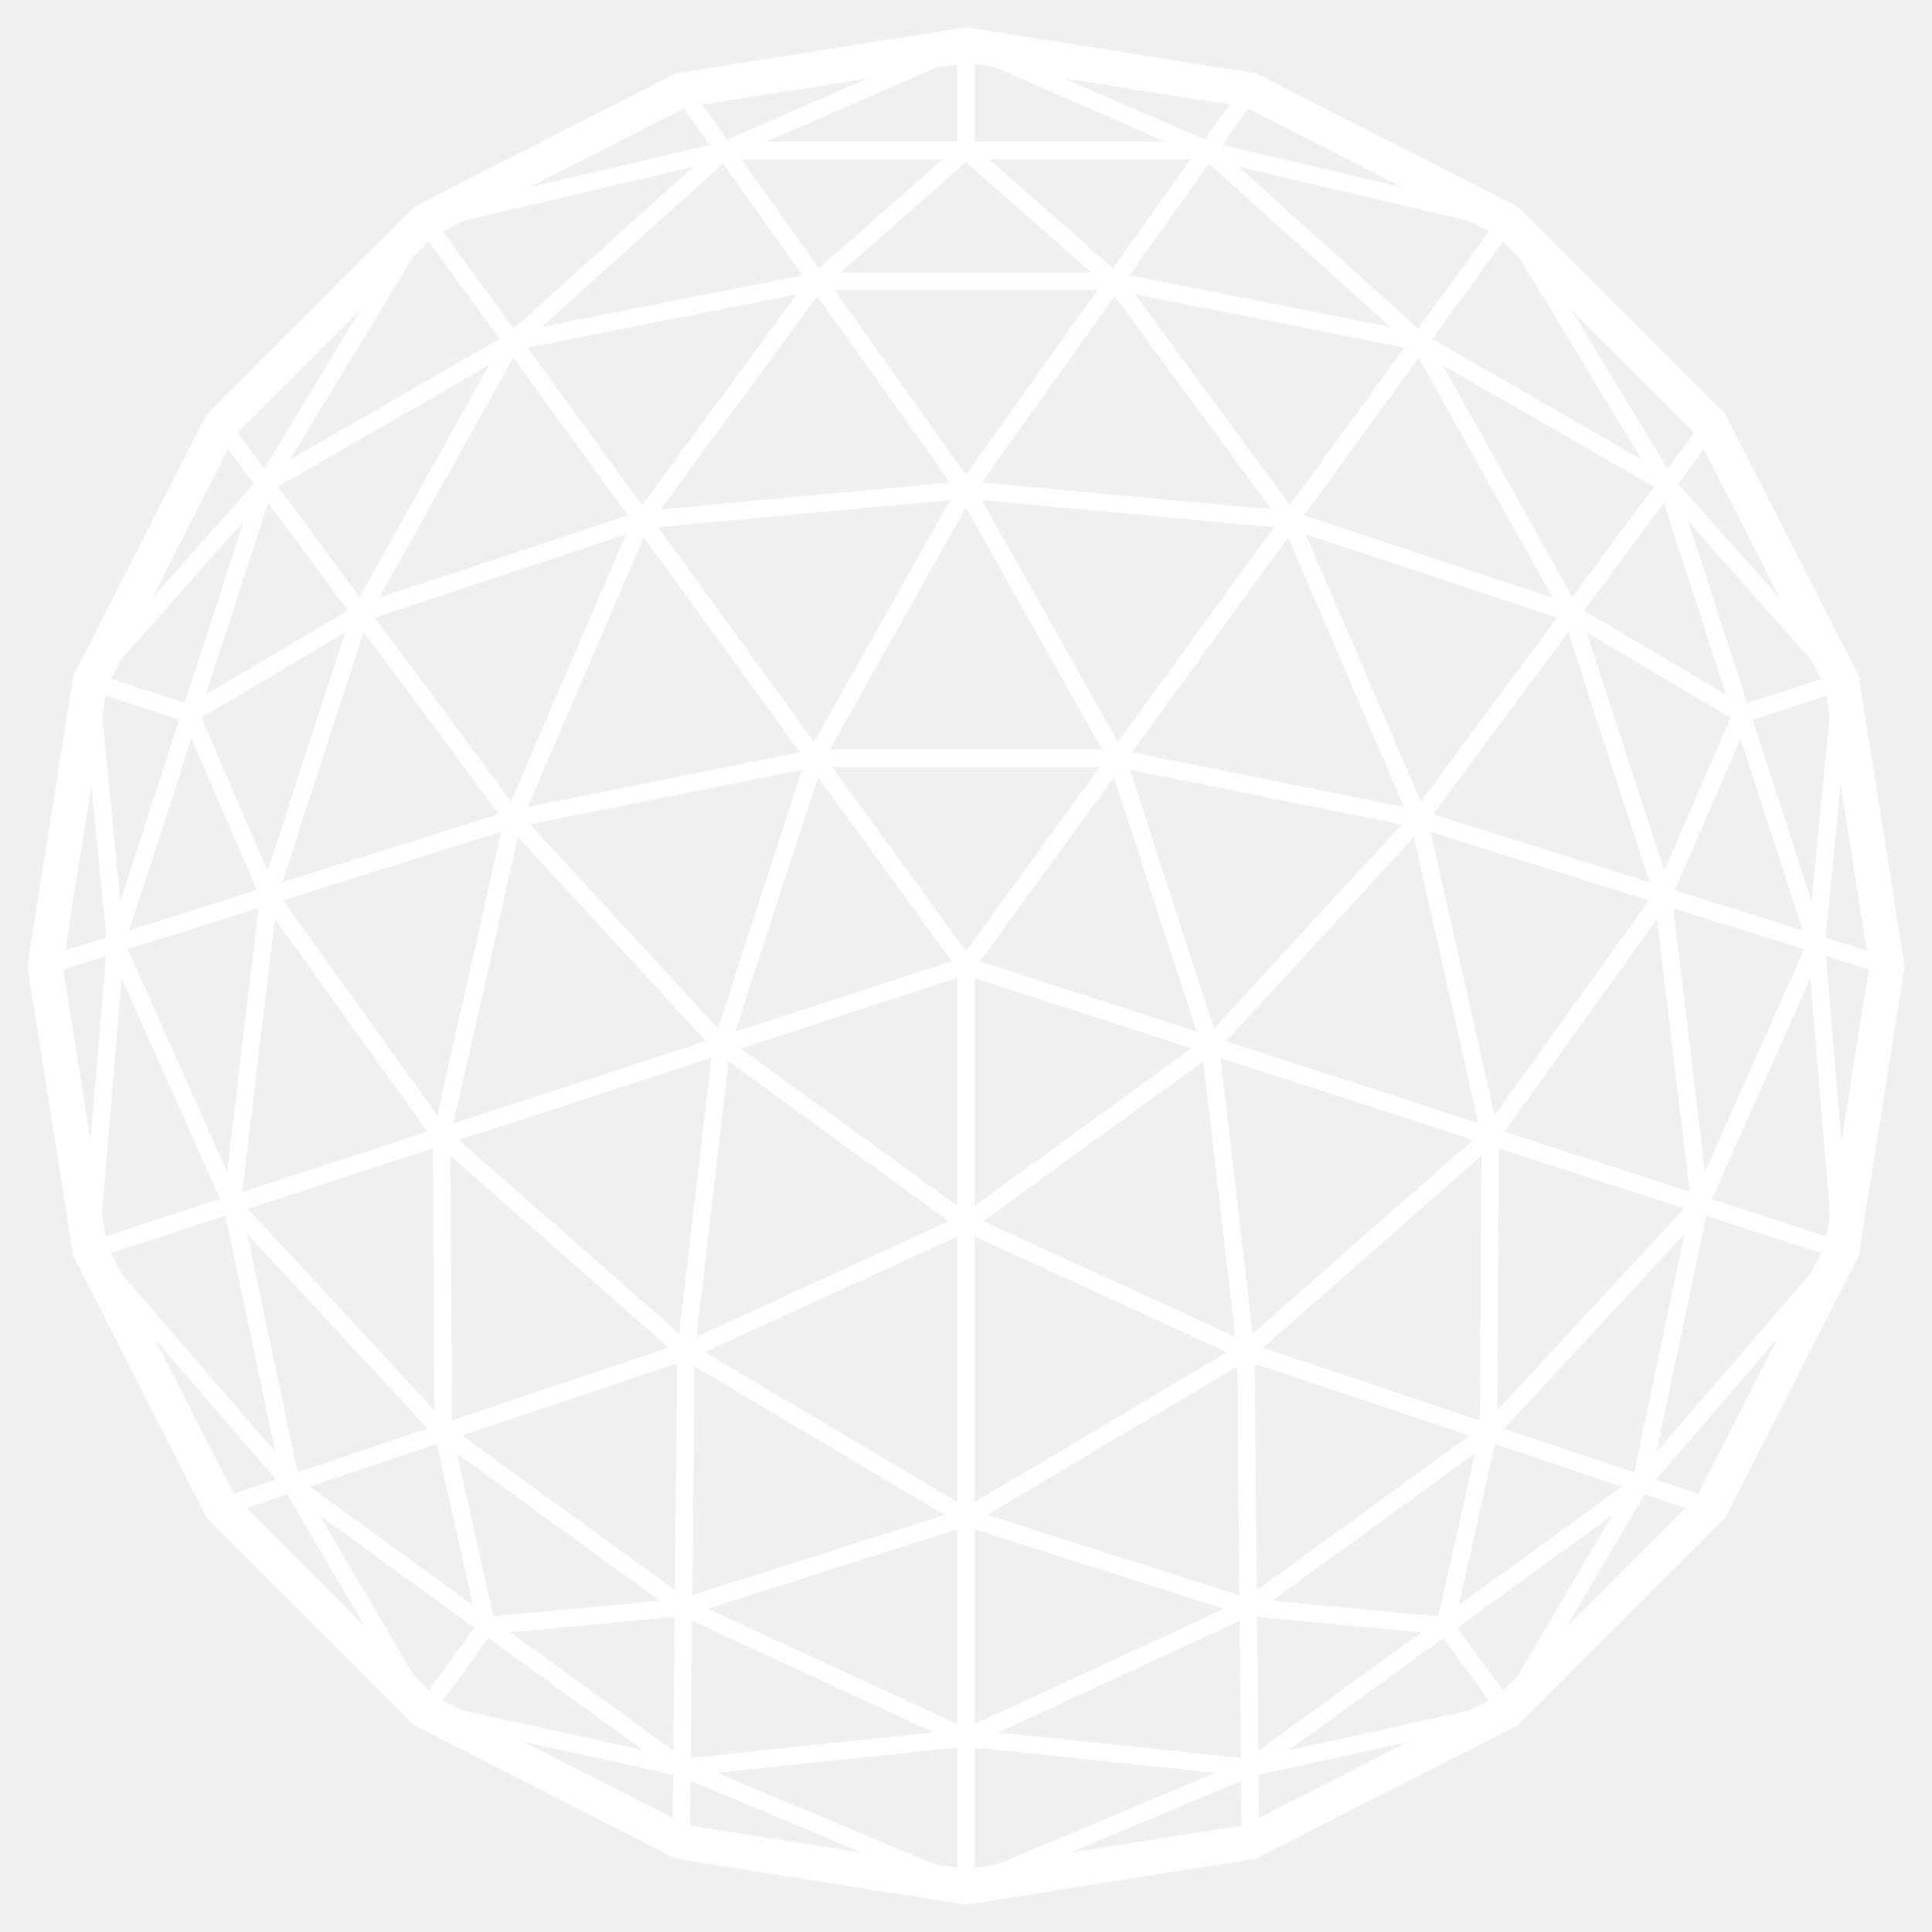
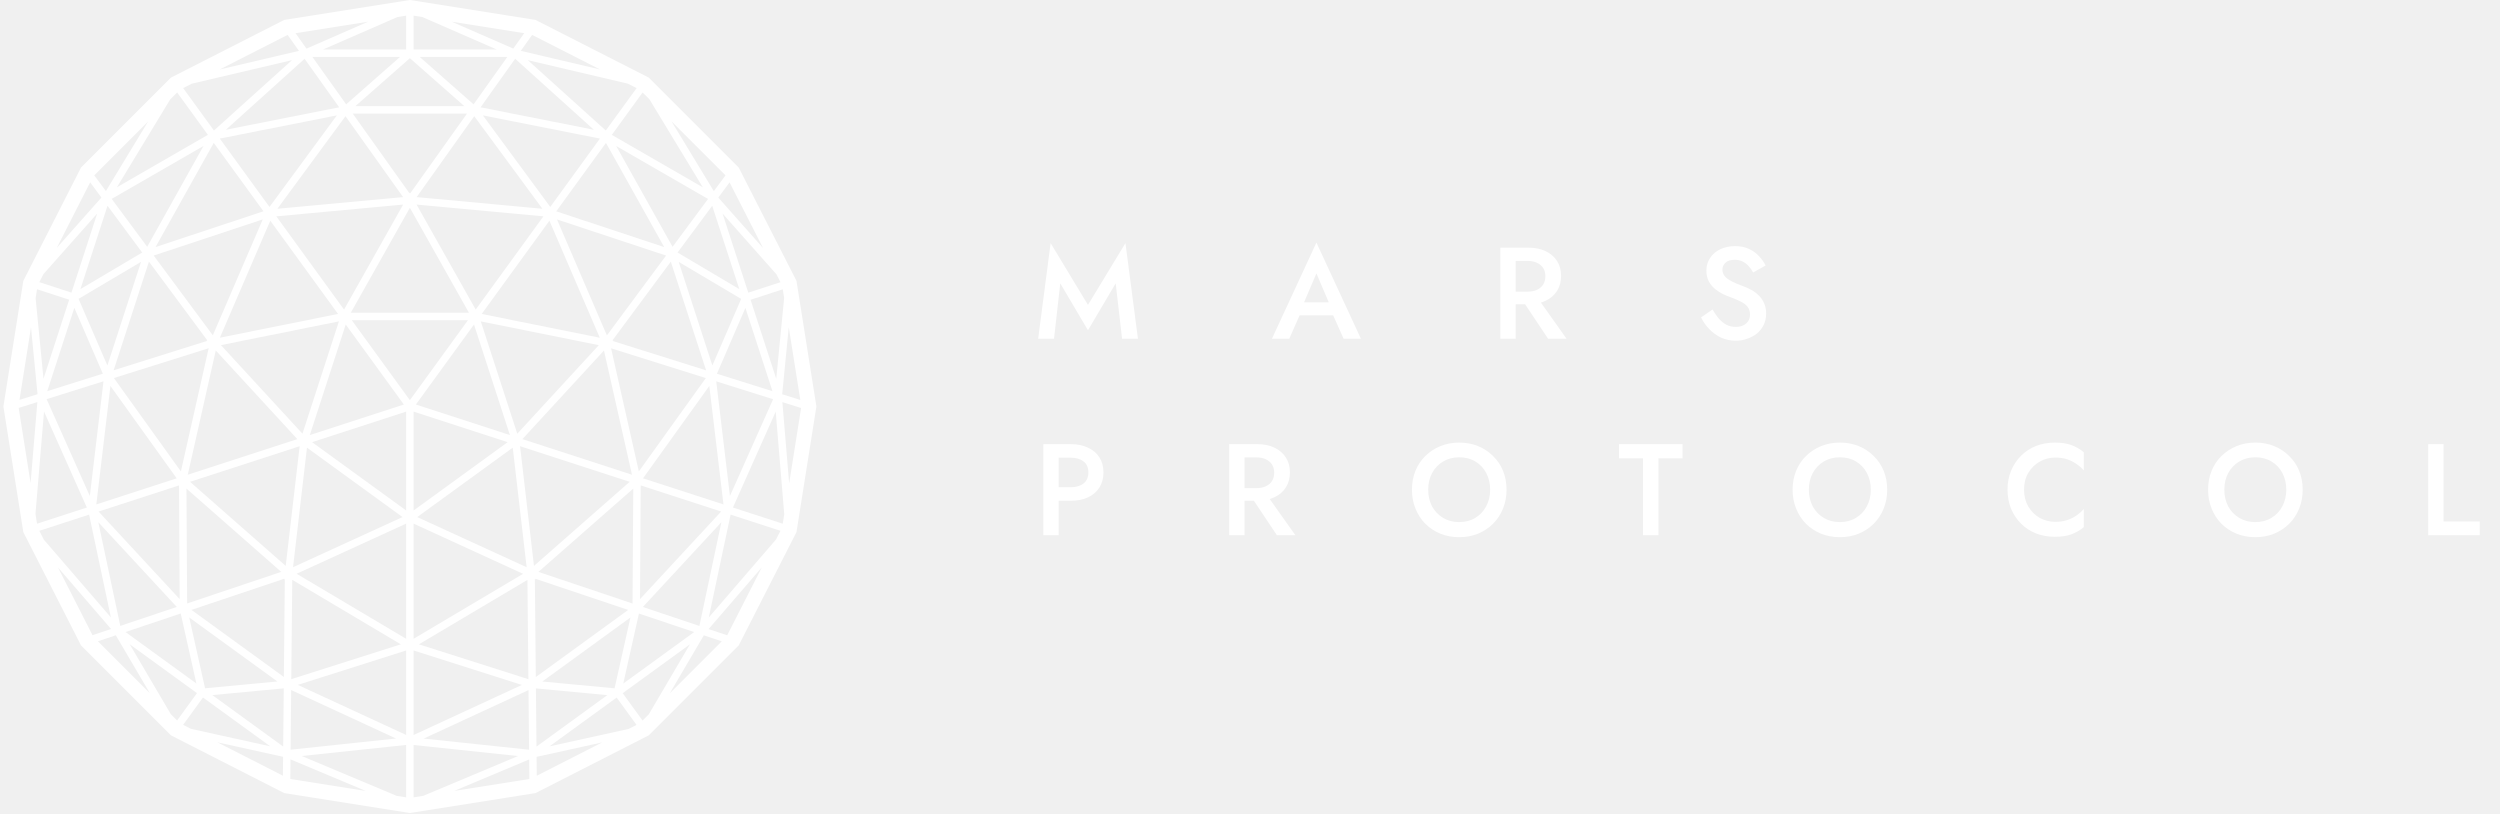
- <svg xmlns="http://www.w3.org/2000/svg" width="58" height="58" viewBox="0 0 58 58" fill="none">
-   <path d="M51.365 12.748L45.249 6.632L37.542 2.707L28.998 1.352L20.455 2.707L12.748 6.632L6.632 12.748L2.707 20.455L1.352 28.998L2.707 37.542L6.632 45.249L12.748 51.365L20.455 55.294L28.998 56.648L37.542 55.294L45.249 51.365L51.365 45.249L55.294 37.542L56.648 28.998L55.294 20.455L51.365 12.748Z" stroke="white" stroke-width="1.05" stroke-miterlimit="10" />
-   <path d="M45.249 6.632L28.998 28.998" stroke="white" stroke-width="0.525" stroke-miterlimit="10" />
-   <path d="M12.748 6.632L28.998 28.998" stroke="white" stroke-width="0.525" stroke-miterlimit="10" />
-   <path d="M2.707 37.542L28.998 28.998" stroke="white" stroke-width="0.525" stroke-miterlimit="10" />
-   <path d="M28.998 56.645V28.998" stroke="white" stroke-width="0.525" stroke-miterlimit="10" />
-   <path d="M55.294 37.542L28.998 28.998" stroke="white" stroke-width="0.525" stroke-miterlimit="10" />
-   <path d="M28.998 36.713L36.333 31.384L33.533 22.761H24.463L21.663 31.384L28.998 36.713Z" stroke="white" stroke-width="0.525" stroke-miterlimit="10" />
-   <path d="M20.455 2.707L28.998 14.705L37.541 2.707" stroke="white" stroke-width="0.525" stroke-miterlimit="10" />
-   <path d="M28.998 4.518V1.352L21.747 4.518H28.998ZM28.998 4.518L24.54 8.443H33.456L28.998 4.518Z" stroke="white" stroke-width="0.525" stroke-miterlimit="10" />
-   <path d="M28.998 1.352L36.253 4.518H28.998" stroke="white" stroke-width="0.525" stroke-miterlimit="10" />
-   <path d="M24.464 22.761L28.998 14.705L33.533 22.761" stroke="white" stroke-width="0.525" stroke-miterlimit="10" />
-   <path d="M28.998 14.705L19.271 15.607L24.54 8.443L15.381 10.257L21.747 4.518L12.748 6.632" stroke="white" stroke-width="0.525" stroke-miterlimit="10" />
-   <path d="M28.998 14.705L38.729 15.607L33.456 8.443L42.616 10.257L36.253 4.518L45.249 6.632" stroke="white" stroke-width="0.525" stroke-miterlimit="10" />
-   <path d="M1.352 28.998L15.405 24.582L6.632 12.748" stroke="white" stroke-width="0.525" stroke-miterlimit="10" />
-   <path d="M2.703 20.455L5.712 21.434L8.07 26.888L10.825 18.407L5.712 21.434L3.473 28.33L2.703 20.455Z" stroke="white" stroke-width="0.525" stroke-miterlimit="10" />
-   <path d="M2.703 20.455L7.955 14.534L5.712 21.434" stroke="white" stroke-width="0.525" stroke-miterlimit="10" />
-   <path d="M21.663 31.384L15.405 24.582L24.464 22.761" stroke="white" stroke-width="0.525" stroke-miterlimit="10" />
-   <path d="M15.405 24.582L13.256 34.114L8.07 26.888L6.966 36.159L3.473 28.329L2.703 37.542" stroke="white" stroke-width="0.525" stroke-miterlimit="10" />
-   <path d="M15.401 24.582L19.267 15.607L10.825 18.407L15.38 10.254L7.955 14.534L12.747 6.632" stroke="white" stroke-width="0.525" stroke-miterlimit="10" />
-   <path d="M20.451 55.294L20.594 40.561L6.628 45.249" stroke="white" stroke-width="0.525" stroke-miterlimit="10" />
-   <path d="M12.748 51.365L14.604 48.805L20.521 48.248L13.308 43.01L14.604 48.805L20.476 53.068L12.748 51.365Z" stroke="white" stroke-width="0.525" stroke-miterlimit="10" />
-   <path d="M12.748 51.365L8.735 44.542L14.604 48.805" stroke="white" stroke-width="0.525" stroke-miterlimit="10" />
-   <path d="M28.998 36.713L20.594 40.561L21.663 31.384" stroke="white" stroke-width="0.525" stroke-miterlimit="10" />
-   <path d="M20.594 40.561L28.998 45.552L20.521 48.248L28.998 52.166L20.476 53.068L28.998 56.645" stroke="white" stroke-width="0.525" stroke-miterlimit="10" />
-   <path d="M20.594 40.565L13.256 34.114L13.308 43.01L6.963 36.159L8.739 44.542L2.703 37.542" stroke="white" stroke-width="0.525" stroke-miterlimit="10" />
-   <path d="M51.361 45.253L37.399 40.565L37.541 55.294" stroke="white" stroke-width="0.525" stroke-miterlimit="10" />
-   <path d="M45.245 51.368L43.386 48.808L44.685 43.01L37.472 48.251L43.386 48.808L49.254 44.545L45.245 51.368Z" stroke="white" stroke-width="0.525" stroke-miterlimit="10" />
-   <path d="M45.245 51.368L37.517 53.072L43.386 48.809" stroke="white" stroke-width="0.525" stroke-miterlimit="10" />
-   <path d="M36.333 31.384L37.399 40.565L28.998 36.713" stroke="white" stroke-width="0.525" stroke-miterlimit="10" />
-   <path d="M37.399 40.565L44.74 34.114L44.685 43.01L51.03 36.159L49.254 44.545L55.29 37.545" stroke="white" stroke-width="0.525" stroke-miterlimit="10" />
-   <path d="M37.399 40.565L28.998 45.552L37.472 48.251L28.998 52.169L37.521 53.071L28.998 56.648" stroke="white" stroke-width="0.525" stroke-miterlimit="10" />
-   <path d="M51.365 12.751L42.592 24.585L56.645 29.002" stroke="white" stroke-width="0.525" stroke-miterlimit="10" />
-   <path d="M55.293 20.459L52.284 21.437L47.171 18.407L49.926 26.888L52.284 21.437L50.041 14.538L55.293 20.459Z" stroke="white" stroke-width="0.525" stroke-miterlimit="10" />
-   <path d="M55.293 20.459L54.524 28.333L52.284 21.437" stroke="white" stroke-width="0.525" stroke-miterlimit="10" />
-   <path d="M33.533 22.761L42.592 24.586L36.333 31.384" stroke="white" stroke-width="0.525" stroke-miterlimit="10" />
-   <path d="M42.592 24.586L38.729 15.61L47.172 18.407L42.616 10.257L50.041 14.538L45.249 6.635" stroke="white" stroke-width="0.525" stroke-miterlimit="10" />
-   <path d="M42.592 24.582L44.74 34.114L49.926 26.888L51.034 36.159L54.524 28.333L55.29 37.545" stroke="white" stroke-width="0.525" stroke-miterlimit="10" />
+ <svg xmlns="http://www.w3.org/2000/svg" width="123" height="40" viewBox="0 0 123 40" fill="none">
+   <path fill-rule="evenodd" clip-rule="evenodd" d="M20.166 0L26.346 0.98L31.921 3.819L36.345 8.243L39.187 13.819L40.167 19.999L39.187 26.179L36.345 31.754L31.921 36.178L26.346 39.02L20.166 40L13.985 39.02L8.41 36.178L3.986 31.754L1.147 26.179L0.167 19.999L1.147 13.819L3.986 8.243L8.41 3.819L13.985 0.98L20.166 0ZM17.307 15.753L20.166 19.688L23.024 15.753H17.307ZM17.01 15.966L19.87 19.903L15.243 21.406L17.01 15.966ZM14.629 21.605L10.616 17.244L9.238 23.357L14.629 21.605ZM8.9 23.194L10.266 17.133L5.603 18.599L8.9 23.194ZM2.294 19.638L5.092 18.759L4.42 24.403L2.294 19.638ZM0.919 20.07L1.838 19.782L1.505 23.768L0.919 20.07ZM1.822 25.767L1.745 25.283L2.166 20.248L4.273 24.971L1.822 25.767ZM4.384 25.319L5.455 30.376L2.156 26.55L1.935 26.115L4.384 25.319ZM4.849 25.168L8.84 29.477L8.808 23.882L4.849 25.168ZM9.35 23.705L14.057 27.843L14.743 21.953L9.35 23.705ZM13.838 28.137L9.174 24.038L9.207 29.691L13.838 28.137ZM8.698 29.862L4.837 25.693L5.918 30.795L8.698 29.862ZM5.465 30.947L2.853 27.918L4.552 31.253L5.465 30.947ZM15.103 22.024L14.418 27.907L19.805 25.44L15.103 22.024ZM19.983 25.761L14.592 28.229L19.983 31.43V25.761ZM14.331 33.415L14.379 28.527L19.722 31.701L14.331 33.415ZM14.298 36.885L14.326 33.95L19.487 36.335L14.298 36.885ZM14.284 38.327L14.293 37.361L17.998 38.916L14.284 38.327ZM19.983 39.23L19.517 39.157L14.842 37.195L19.983 36.651V39.23ZM20.348 36.164L25.678 33.699L20.348 32.002V36.164ZM20.348 36.653V39.23L20.824 39.155L25.489 37.197L20.348 36.653ZM22.343 38.914L26.045 38.327L26.035 37.364L22.343 38.914ZM26.031 36.887L26.002 33.952L20.844 36.338L26.031 36.887ZM25.997 33.417L25.95 28.53L20.609 31.701L25.997 33.417ZM25.736 28.232L20.348 31.43V25.761L25.736 28.232ZM20.526 25.44L25.227 22.024L25.911 27.909L20.526 25.44ZM25.587 21.953L26.271 27.843L30.981 23.705L25.587 21.953ZM31.121 29.694L26.489 28.138L31.157 24.038L31.121 29.694ZM34.41 30.798L31.628 29.864L35.492 25.693L34.41 30.798ZM35.777 31.257L34.863 30.95L37.482 27.913L35.777 31.257ZM38.398 26.115L38.18 26.543L34.873 30.378L35.945 25.318L38.398 26.115ZM35.595 24.819L31.637 23.534L34.898 18.989L35.595 24.819ZM31.093 23.357L25.702 21.605L29.715 17.246L31.093 23.357ZM30.065 17.136L34.727 18.601L31.431 23.194L30.065 17.136ZM35.239 18.762L38.037 19.641L35.913 24.403L35.239 18.762ZM38.493 19.784L38.826 23.785L39.414 20.074L38.493 19.784ZM38.585 25.303L38.511 25.767L36.06 24.971L38.165 20.252L38.585 25.303ZM25.45 21.339L23.655 15.811L29.462 16.981L25.45 21.339ZM23.699 15.447L27.032 10.859L29.511 16.618L23.699 15.447ZM29.813 7.031L27.367 10.398L32.679 12.158L29.813 7.031ZM34.58 9.218L30.101 6.636L31.616 4.55L31.953 4.886L34.58 9.218ZM27.403 10.795L29.859 16.502L32.771 12.573L27.403 10.795ZM33.04 5.973L35.695 8.628L35.12 9.404L33.04 5.973ZM30.317 7.183L34.836 9.788L33.09 12.143L30.317 7.183ZM30.135 16.743L33.004 12.873L34.741 18.222L30.146 16.778L30.171 16.751L30.135 16.743ZM39.375 19.678L38.484 19.398L38.807 16.096L39.375 19.678ZM38.512 14.233L38.58 14.662L38.191 18.637L36.928 14.748L38.512 14.233ZM35.272 18.389L36.674 15.148L38.005 19.247L35.272 18.389ZM35.341 9.721L37.542 12.203L35.895 8.973L35.341 9.721ZM38.202 13.498L38.399 13.885L36.816 14.4L35.551 10.509L38.202 13.498ZM35.041 10.125L36.374 14.226L33.336 12.425L35.041 10.125ZM35.481 25.167L31.523 23.881L31.488 29.477L35.481 25.167ZM26.315 28.497L26.349 28.512L26.345 28.476L30.907 30.008L26.362 33.311L26.315 28.497ZM26.409 38.167L26.4 37.236L29.631 36.525L26.409 38.167ZM31.317 35.665L30.925 35.865L27.031 36.723L30.34 34.319L31.317 35.665ZM26.367 33.869L29.881 34.2L26.395 36.733L26.367 33.869ZM34.153 31.097L31.436 30.185L30.665 33.631L34.153 31.097ZM31.923 35.141L31.614 35.451L30.636 34.104L33.945 31.7L31.923 35.141ZM32.952 34.113L34.629 31.257L35.511 31.553L32.952 34.113ZM19.983 36.161V32.002L14.651 33.697L19.983 36.161ZM13.984 28.473L13.98 28.51L14.013 28.494L13.966 33.308L9.419 30.006L13.984 28.473ZM4.817 31.55L5.697 31.255L7.374 34.108L4.817 31.55ZM8.714 35.448L8.404 35.138L6.382 31.698L9.691 34.102L8.714 35.448ZM8.891 30.183L9.662 33.629L6.173 31.095L8.891 30.183ZM13.933 36.73L13.961 33.867L10.445 34.198L13.933 36.73ZM9.399 35.861L9.01 35.663L9.987 34.317L13.298 36.72L9.399 35.861ZM10.693 36.521L13.928 37.234L13.919 38.165L10.693 36.521ZM4.739 24.819L8.694 23.534L5.433 18.989L4.739 24.819ZM14.881 21.338L16.675 15.811L10.869 16.979L14.881 21.338ZM12.963 10.396L7.652 12.157L10.517 7.03L12.963 10.396ZM13.298 10.858L10.818 16.616L16.632 15.447L13.298 10.858ZM10.471 16.497L12.928 10.793L7.561 12.573L10.471 16.497ZM7.242 12.142L5.495 9.785L10.014 7.18L7.242 12.142ZM5.21 9.401L4.637 8.627L7.287 5.977L5.21 9.401ZM8.374 4.89L5.751 9.215L10.229 6.634L8.715 4.549L8.374 4.89ZM10.196 16.741L7.328 12.872L5.591 18.219L10.185 16.775L10.16 16.748L10.196 16.741ZM4.436 8.971L4.99 9.719L2.795 12.194L4.436 8.971ZM1.935 13.883L2.136 13.488L4.781 10.507L3.516 14.398L1.935 13.883ZM5.29 10.123L3.957 14.224L6.996 12.425L5.29 10.123ZM1.822 14.231L3.403 14.745L2.14 18.634L1.752 14.67L1.822 14.231ZM1.525 16.104L1.847 19.395L0.959 19.674L1.525 16.104ZM2.326 19.245L3.657 15.145L5.059 18.386L2.326 19.245ZM13.259 10.182L10.814 6.817L16.574 5.676L13.259 10.182ZM16.927 15.231L13.595 10.644L19.835 10.065L16.927 15.231ZM16.998 5.717L19.832 9.698L13.648 10.271L16.998 5.717ZM14.986 2.892L16.687 5.28L11.112 6.385L14.986 2.892ZM14.15 1.717L14.709 2.503L10.808 3.419L14.15 1.717ZM14.366 2.959L9.439 4.116L9.011 4.334L10.526 6.421L14.366 2.959ZM20.496 10.065L23.404 15.231L26.737 10.643L20.496 10.065ZM29.805 6.421L31.321 4.335L30.892 4.116L25.967 2.959L29.805 6.421ZM29.522 3.418L26.181 1.717L25.622 2.502L29.522 3.418ZM25.346 2.891L23.644 5.28L29.219 6.385L25.346 2.891ZM23.333 5.717L20.499 9.698L26.686 10.271L23.333 5.717ZM29.517 6.817L27.073 10.181L23.757 5.676L29.517 6.817ZM23.072 15.387L20.166 10.223L17.259 15.387H23.072ZM20.184 9.51L20.166 9.478L20.147 9.51L17.354 5.588H22.977L20.184 9.51ZM25.792 1.633L25.253 2.391L22.217 1.066L25.792 1.633ZM20.349 0.77L20.78 0.838L24.44 2.435H20.349V0.77ZM23.3 5.134L20.65 2.801H24.961L23.3 5.134ZM15.37 2.801L17.031 5.134L19.681 2.801H15.37ZM15.079 2.392L14.539 1.633L18.116 1.066L15.079 2.392ZM19.552 0.838L15.893 2.435H19.983V0.77L19.552 0.838ZM23.321 15.966L20.461 19.903L25.088 21.406L23.321 15.966ZM24.977 21.754L20.348 20.25V25.117L24.977 21.754ZM19.983 25.117V20.25L15.354 21.754L19.983 25.117ZM17.485 5.222L20.166 2.862L22.846 5.222H17.485ZM6.939 12.883L3.865 14.703L5.283 17.983L6.939 12.883ZM9.31 30.379L10.089 33.864L13.648 33.529L9.31 30.379ZM26.681 33.531L30.237 33.866L31.018 30.379L26.681 33.531ZM33.392 12.884L36.466 14.706L35.048 17.983L33.392 12.884Z" fill="white" />
+   <path d="M52.165 13.94L53.528 16.25L54.892 13.94L55.206 16.667H55.987L55.372 11.961L53.528 15.002L51.691 11.961L51.077 16.667H51.858L52.165 13.94Z" fill="white" />
+   <path d="M63.597 15.514H65.966L65.818 14.874H63.738L63.597 15.514ZM64.768 13.453L65.479 15.117L65.498 15.303L66.106 16.667H66.958L64.768 11.936L62.579 16.667H63.431L64.051 15.265L64.064 15.098L64.768 13.453Z" fill="white" />
+   <path d="M74.739 14.528L76.166 16.667H77.075L75.558 14.528H74.739ZM73.817 12.185V16.667H74.572V12.185H73.817ZM74.265 12.838H75.168C75.338 12.838 75.487 12.868 75.616 12.928C75.748 12.988 75.85 13.073 75.923 13.184C75.995 13.295 76.032 13.432 76.032 13.594C76.032 13.752 75.995 13.888 75.923 14.004C75.85 14.114 75.748 14.2 75.616 14.26C75.487 14.319 75.338 14.349 75.168 14.349H74.265V14.97H75.2C75.524 14.97 75.805 14.913 76.044 14.797C76.288 14.682 76.475 14.52 76.608 14.311C76.74 14.102 76.806 13.856 76.806 13.575C76.806 13.293 76.74 13.05 76.608 12.845C76.475 12.636 76.288 12.474 76.044 12.358C75.805 12.243 75.524 12.185 75.2 12.185H74.265V12.838Z" fill="white" />
+   <path d="M84.256 15.226L83.693 15.617C83.791 15.822 83.923 16.012 84.09 16.186C84.256 16.361 84.45 16.502 84.672 16.609C84.898 16.712 85.144 16.763 85.408 16.763C85.6 16.763 85.784 16.731 85.959 16.667C86.138 16.607 86.298 16.521 86.439 16.411C86.58 16.295 86.691 16.154 86.772 15.988C86.853 15.822 86.894 15.634 86.894 15.425C86.894 15.228 86.859 15.058 86.791 14.913C86.727 14.768 86.64 14.642 86.529 14.535C86.418 14.424 86.294 14.332 86.157 14.26C86.025 14.187 85.893 14.127 85.76 14.08C85.522 13.995 85.327 13.912 85.178 13.831C85.028 13.75 84.918 13.664 84.845 13.575C84.777 13.481 84.743 13.376 84.743 13.261C84.743 13.133 84.792 13.022 84.89 12.928C84.988 12.83 85.142 12.781 85.351 12.781C85.5 12.781 85.63 12.811 85.741 12.87C85.856 12.926 85.957 13.003 86.042 13.101C86.127 13.195 86.198 13.297 86.253 13.408L86.868 13.062C86.791 12.905 86.684 12.753 86.548 12.608C86.416 12.463 86.251 12.343 86.055 12.249C85.859 12.156 85.628 12.109 85.364 12.109C85.095 12.109 84.854 12.16 84.64 12.262C84.431 12.361 84.265 12.501 84.141 12.685C84.017 12.864 83.955 13.073 83.955 13.312C83.955 13.521 83.996 13.7 84.077 13.85C84.158 13.995 84.26 14.119 84.384 14.221C84.508 14.319 84.638 14.403 84.775 14.471C84.911 14.535 85.035 14.586 85.146 14.624C85.334 14.693 85.498 14.763 85.639 14.836C85.784 14.904 85.897 14.989 85.978 15.092C86.059 15.19 86.1 15.322 86.1 15.489C86.1 15.664 86.036 15.807 85.908 15.918C85.78 16.029 85.613 16.084 85.408 16.084C85.238 16.084 85.084 16.05 84.948 15.982C84.811 15.909 84.685 15.809 84.57 15.681C84.459 15.549 84.354 15.397 84.256 15.226Z" fill="white" />
+   <path d="M51.333 21.852V26.333H52.088V21.852H51.333ZM51.781 22.518H52.683C52.944 22.518 53.153 22.58 53.311 22.704C53.469 22.823 53.548 23.002 53.548 23.241C53.548 23.48 53.469 23.662 53.311 23.785C53.153 23.909 52.944 23.971 52.683 23.971H51.781V24.637H52.683C53.008 24.637 53.289 24.581 53.528 24.47C53.772 24.355 53.959 24.193 54.092 23.984C54.224 23.775 54.29 23.527 54.29 23.241C54.29 22.955 54.224 22.71 54.092 22.505C53.959 22.296 53.772 22.136 53.528 22.025C53.289 21.91 53.008 21.852 52.683 21.852H51.781V22.518Z" fill="white" />
+   <path d="M61.397 24.195L62.824 26.333H63.733L62.216 24.195H61.397ZM60.475 21.852V26.333H61.23V21.852H60.475ZM60.923 22.505H61.826C61.996 22.505 62.146 22.535 62.274 22.595C62.406 22.654 62.509 22.74 62.581 22.851C62.654 22.962 62.69 23.098 62.69 23.261C62.69 23.418 62.654 23.555 62.581 23.67C62.509 23.781 62.406 23.866 62.274 23.926C62.146 23.986 61.996 24.016 61.826 24.016H60.923V24.637H61.858C62.182 24.637 62.464 24.579 62.703 24.464C62.946 24.349 63.134 24.187 63.266 23.977C63.398 23.768 63.465 23.523 63.465 23.241C63.465 22.96 63.398 22.716 63.266 22.512C63.134 22.302 62.946 22.14 62.703 22.025C62.464 21.91 62.182 21.852 61.858 21.852H60.923V22.505Z" fill="white" />
+   <path d="M70.268 24.093C70.268 23.785 70.332 23.512 70.46 23.273C70.592 23.03 70.773 22.84 71.004 22.704C71.234 22.567 71.497 22.499 71.791 22.499C72.094 22.499 72.359 22.567 72.585 22.704C72.816 22.84 72.995 23.03 73.123 23.273C73.251 23.512 73.315 23.785 73.315 24.093C73.315 24.4 73.249 24.675 73.117 24.919C72.989 25.157 72.809 25.345 72.579 25.482C72.353 25.619 72.09 25.687 71.791 25.687C71.497 25.687 71.234 25.619 71.004 25.482C70.773 25.345 70.592 25.157 70.46 24.919C70.332 24.675 70.268 24.4 70.268 24.093ZM69.468 24.093C69.468 24.426 69.525 24.735 69.64 25.021C69.756 25.307 69.916 25.555 70.121 25.764C70.33 25.973 70.577 26.137 70.863 26.256C71.149 26.372 71.459 26.429 71.791 26.429C72.129 26.429 72.438 26.372 72.72 26.256C73.006 26.137 73.253 25.973 73.462 25.764C73.671 25.555 73.834 25.307 73.949 25.021C74.064 24.735 74.122 24.426 74.122 24.093C74.122 23.756 74.064 23.446 73.949 23.165C73.834 22.883 73.669 22.64 73.456 22.435C73.247 22.226 73.001 22.063 72.72 21.948C72.438 21.833 72.129 21.775 71.791 21.775C71.463 21.775 71.156 21.833 70.87 21.948C70.588 22.063 70.34 22.226 70.127 22.435C69.918 22.64 69.756 22.883 69.64 23.165C69.525 23.446 69.468 23.756 69.468 24.093Z" fill="white" />
+   <path d="M79.656 22.55H80.834V26.333H81.595V22.55H82.78V21.852H79.656V22.55Z" fill="white" />
+   <path d="M88.996 24.093C88.996 23.785 89.06 23.512 89.189 23.273C89.321 23.03 89.502 22.84 89.733 22.704C89.963 22.567 90.225 22.499 90.52 22.499C90.823 22.499 91.088 22.567 91.314 22.704C91.544 22.84 91.724 23.03 91.852 23.273C91.98 23.512 92.044 23.785 92.044 24.093C92.044 24.4 91.978 24.675 91.845 24.919C91.717 25.157 91.538 25.345 91.307 25.482C91.081 25.619 90.819 25.687 90.52 25.687C90.225 25.687 89.963 25.619 89.733 25.482C89.502 25.345 89.321 25.157 89.189 24.919C89.06 24.675 88.996 24.4 88.996 24.093ZM88.196 24.093C88.196 24.426 88.254 24.735 88.369 25.021C88.484 25.307 88.644 25.555 88.849 25.764C89.058 25.973 89.306 26.137 89.592 26.256C89.878 26.372 90.187 26.429 90.52 26.429C90.857 26.429 91.167 26.372 91.448 26.256C91.734 26.137 91.982 25.973 92.191 25.764C92.4 25.555 92.562 25.307 92.677 25.021C92.793 24.735 92.85 24.426 92.85 24.093C92.85 23.756 92.793 23.446 92.677 23.165C92.562 22.883 92.398 22.64 92.184 22.435C91.975 22.226 91.73 22.063 91.448 21.948C91.167 21.833 90.857 21.775 90.52 21.775C90.191 21.775 89.884 21.833 89.598 21.948C89.317 22.063 89.069 22.226 88.856 22.435C88.647 22.64 88.484 22.883 88.369 23.165C88.254 23.446 88.196 23.756 88.196 24.093Z" fill="white" />
+   <path d="M99.583 24.093C99.583 23.773 99.654 23.495 99.794 23.261C99.94 23.021 100.127 22.838 100.358 22.71C100.593 22.578 100.846 22.512 101.12 22.512C101.333 22.512 101.525 22.539 101.696 22.595C101.866 22.65 102.02 22.727 102.157 22.825C102.298 22.919 102.419 23.026 102.522 23.145V22.249C102.334 22.095 102.131 21.978 101.913 21.897C101.696 21.816 101.423 21.775 101.094 21.775C100.765 21.775 100.458 21.831 100.172 21.942C99.891 22.053 99.645 22.213 99.436 22.422C99.227 22.631 99.062 22.879 98.943 23.165C98.828 23.446 98.77 23.756 98.77 24.093C98.77 24.43 98.828 24.741 98.943 25.027C99.062 25.309 99.227 25.555 99.436 25.764C99.645 25.973 99.891 26.133 100.172 26.244C100.458 26.355 100.765 26.41 101.094 26.41C101.423 26.41 101.696 26.37 101.913 26.288C102.131 26.207 102.334 26.09 102.522 25.936V25.04C102.419 25.16 102.298 25.268 102.157 25.367C102.02 25.461 101.866 25.535 101.696 25.591C101.525 25.646 101.333 25.674 101.12 25.674C100.846 25.674 100.593 25.61 100.358 25.482C100.127 25.35 99.94 25.164 99.794 24.925C99.654 24.686 99.583 24.409 99.583 24.093Z" fill="white" />
+   <path d="M109.438 24.093C109.438 23.785 109.502 23.512 109.63 23.273C109.762 23.03 109.944 22.84 110.174 22.704C110.405 22.567 110.667 22.499 110.962 22.499C111.265 22.499 111.529 22.567 111.755 22.704C111.986 22.84 112.165 23.03 112.293 23.273C112.421 23.512 112.485 23.785 112.485 24.093C112.485 24.4 112.419 24.675 112.287 24.919C112.159 25.157 111.979 25.345 111.749 25.482C111.523 25.619 111.26 25.687 110.962 25.687C110.667 25.687 110.405 25.619 110.174 25.482C109.944 25.345 109.762 25.157 109.63 24.919C109.502 24.675 109.438 24.4 109.438 24.093ZM108.638 24.093C108.638 24.426 108.695 24.735 108.811 25.021C108.926 25.307 109.086 25.555 109.291 25.764C109.5 25.973 109.747 26.137 110.033 26.256C110.319 26.372 110.629 26.429 110.962 26.429C111.299 26.429 111.608 26.372 111.89 26.256C112.176 26.137 112.423 25.973 112.632 25.764C112.842 25.555 113.004 25.307 113.119 25.021C113.234 24.735 113.292 24.426 113.292 24.093C113.292 23.756 113.234 23.446 113.119 23.165C113.004 22.883 112.839 22.64 112.626 22.435C112.417 22.226 112.171 22.063 111.89 21.948C111.608 21.833 111.299 21.775 110.962 21.775C110.633 21.775 110.326 21.833 110.04 21.948C109.758 22.063 109.511 22.226 109.297 22.435C109.088 22.64 108.926 22.883 108.811 23.165C108.695 23.446 108.638 23.756 108.638 24.093Z" fill="white" />
+   <path d="M119.468 21.852V26.333H122.003V25.655H120.223V21.852H119.468Z" fill="white" />
</svg>
